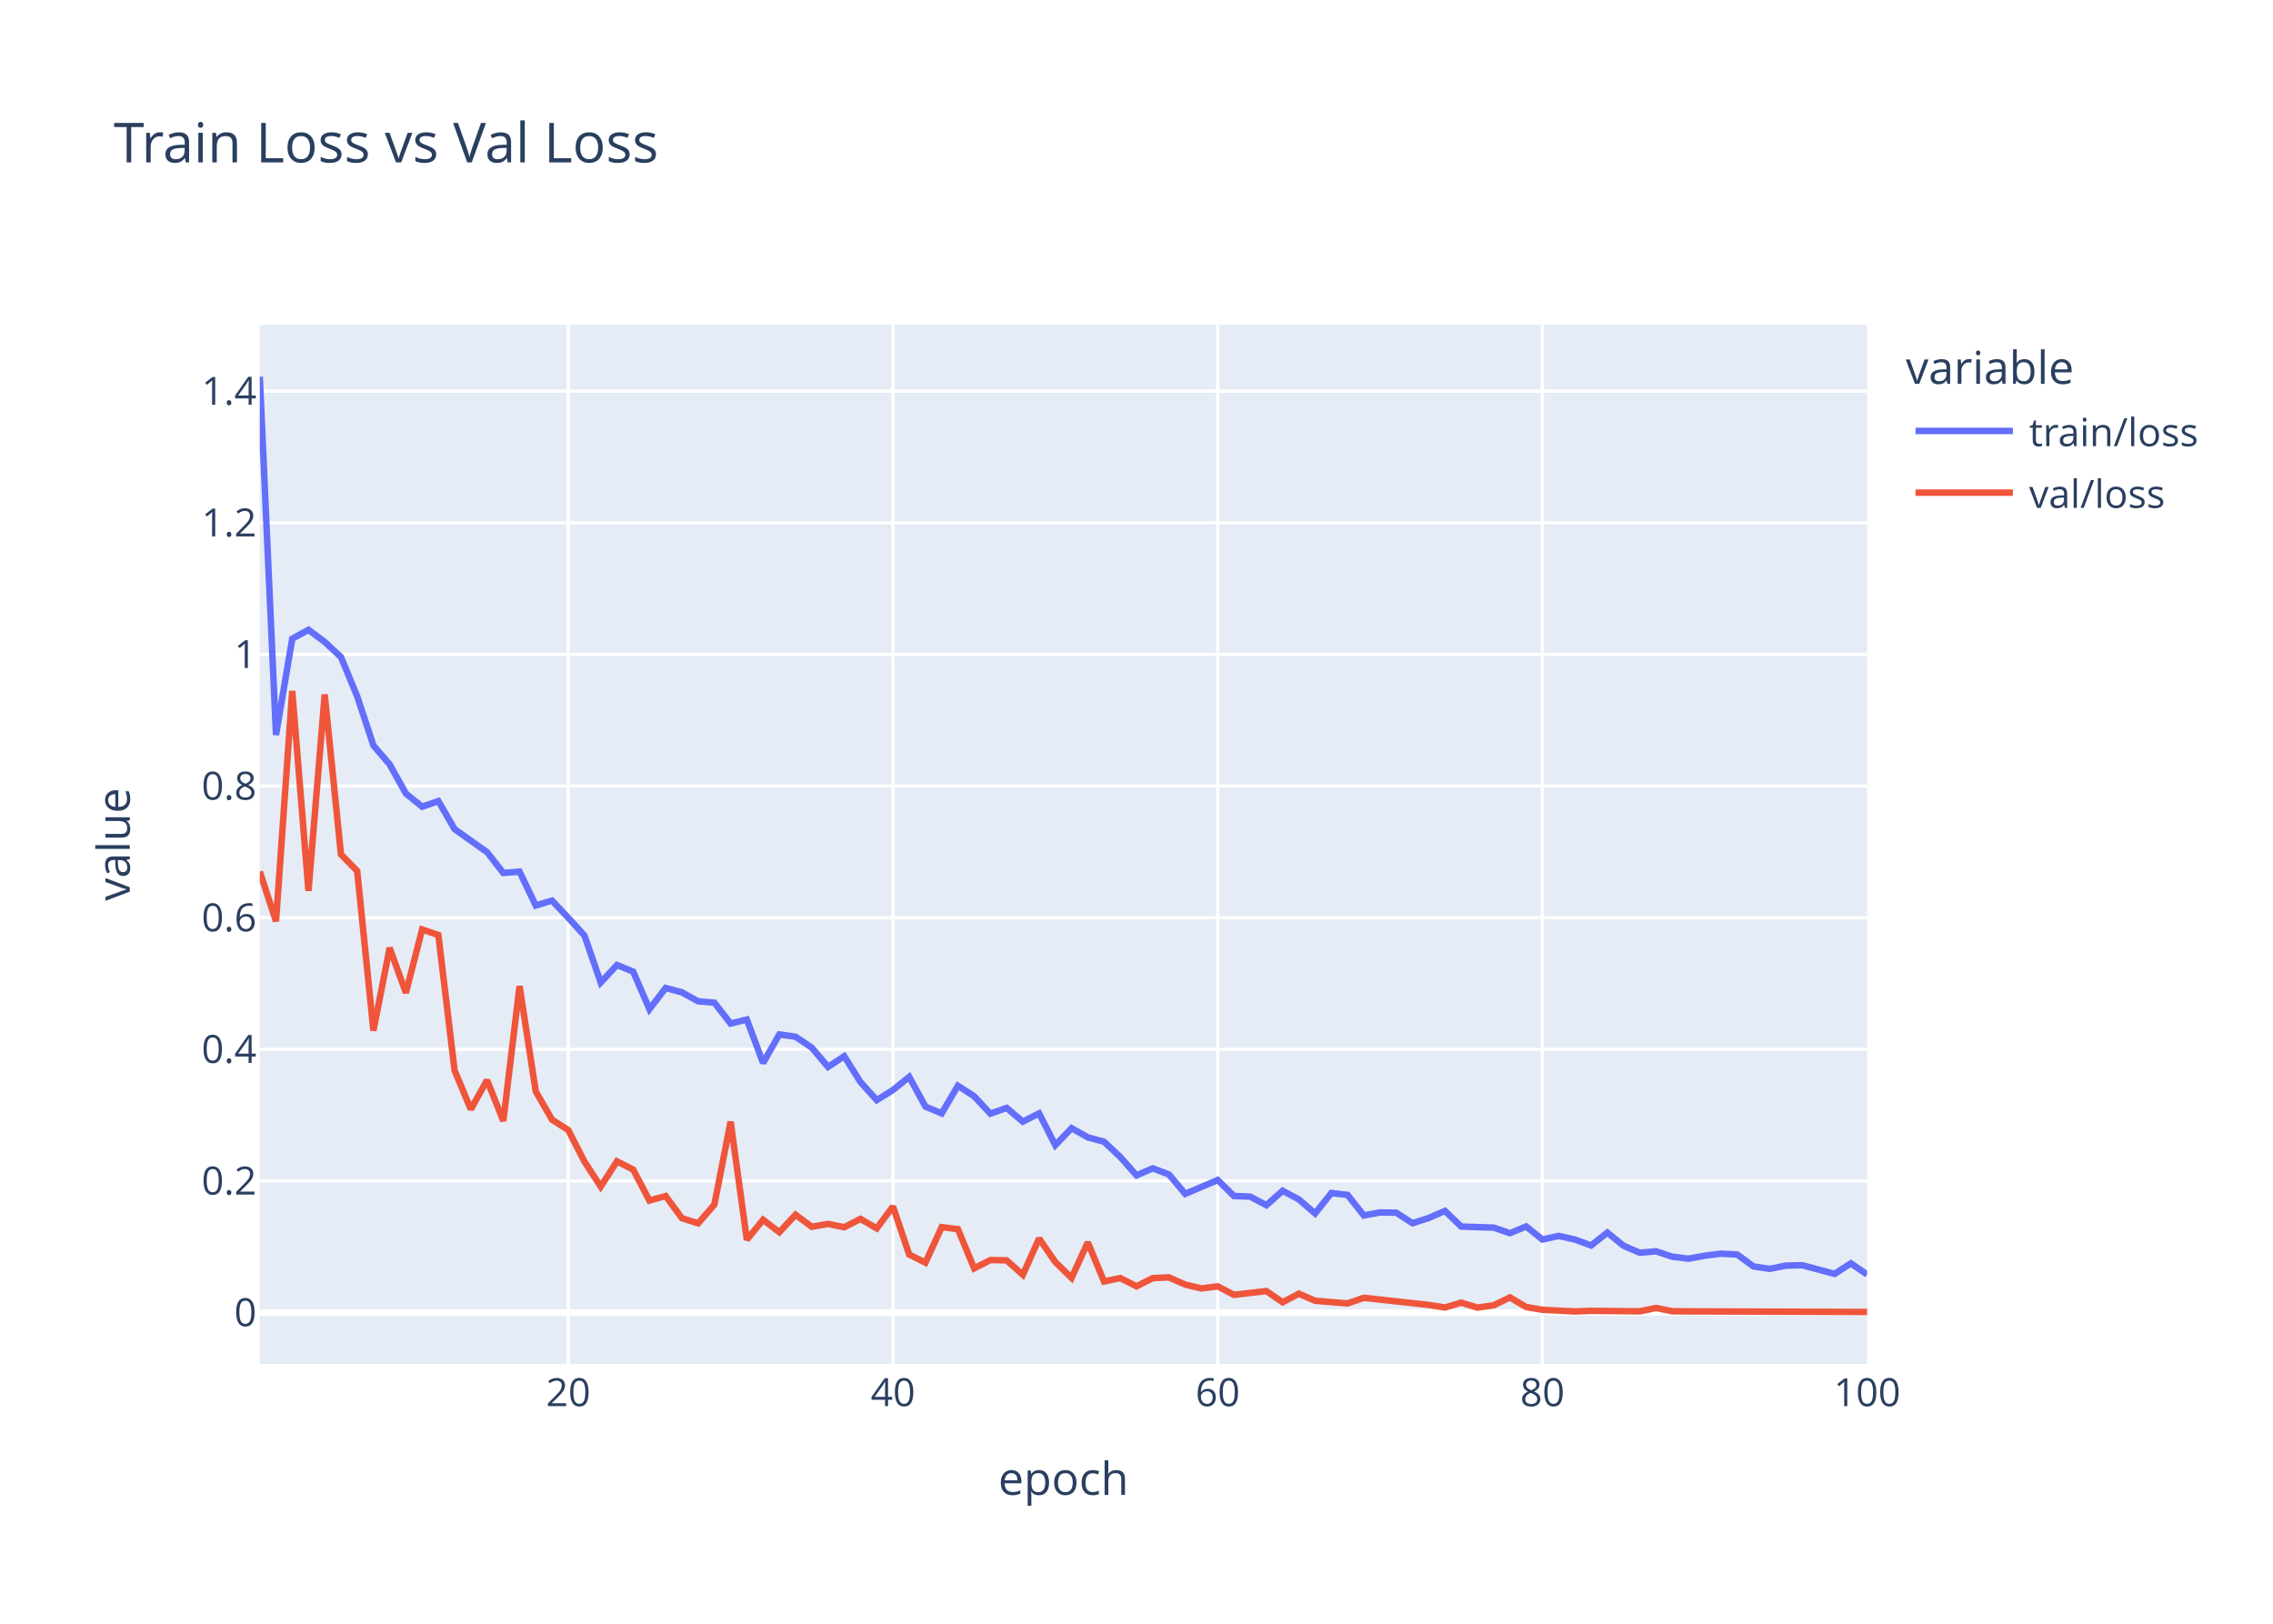
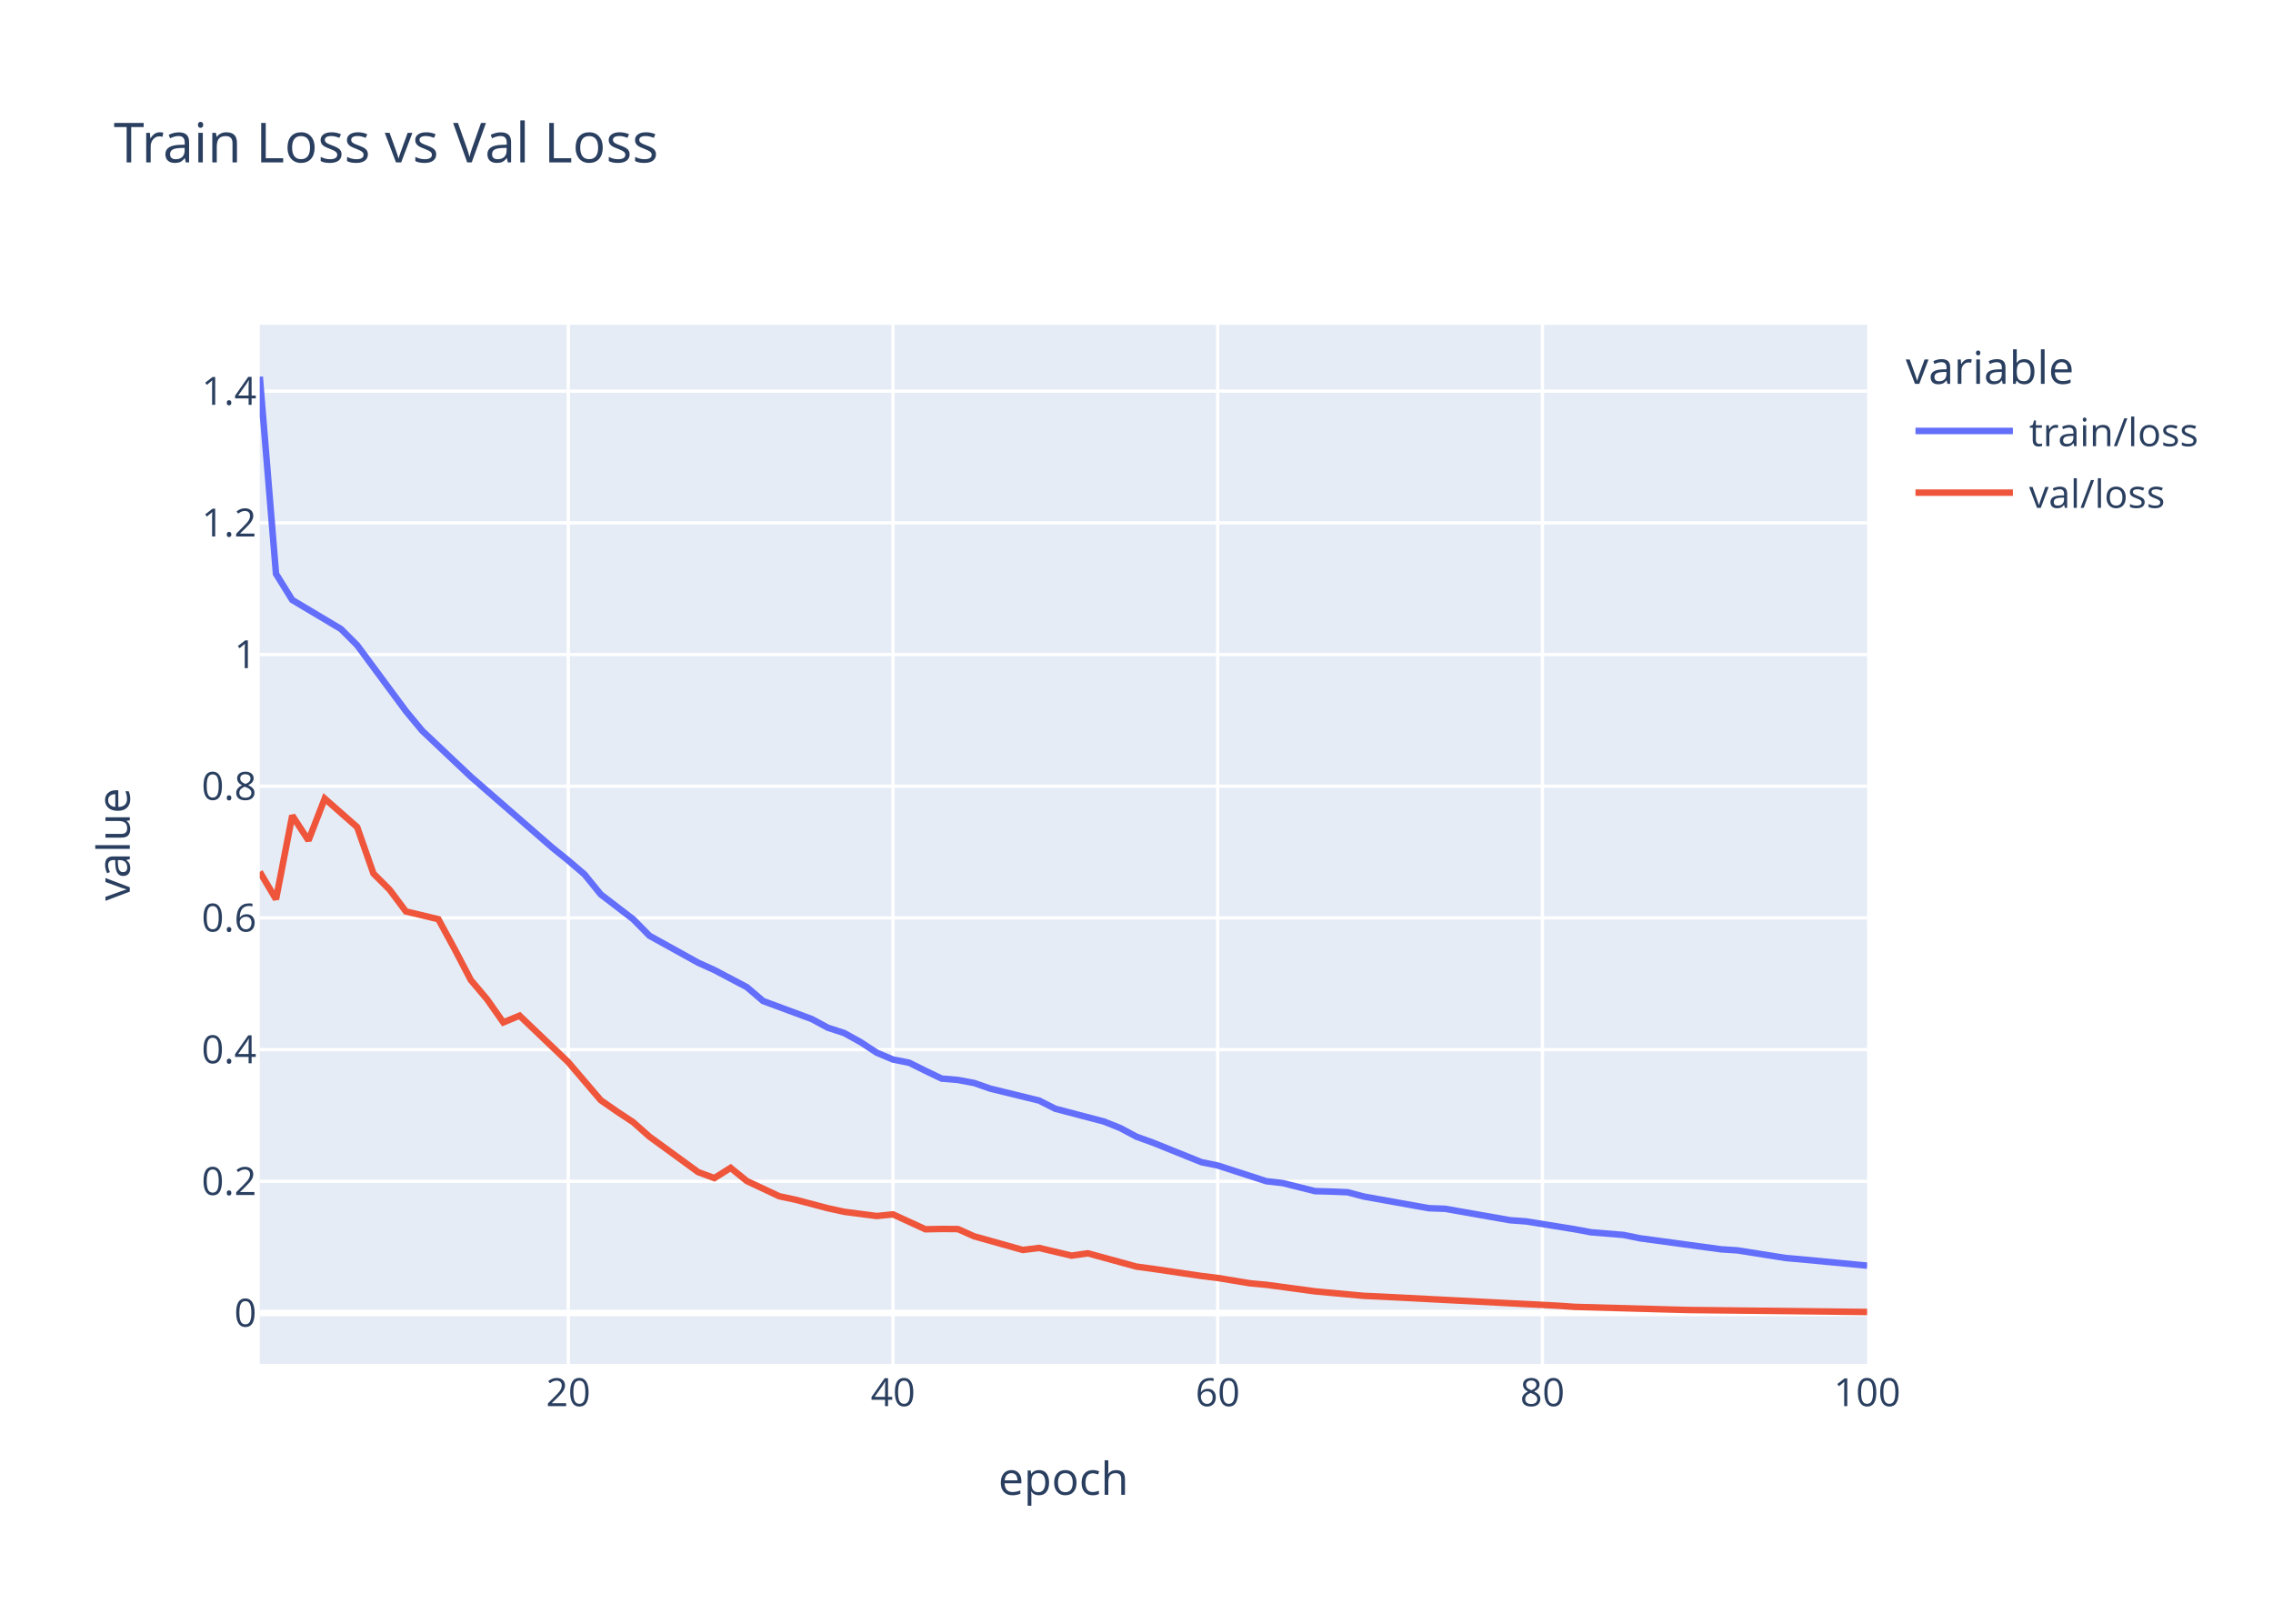
<svg xmlns="http://www.w3.org/2000/svg" class="main-svg" width="700" height="500" style="" viewBox="0 0 700 500">
  <rect x="0" y="0" width="700" height="500" style="fill: rgb(255, 255, 255); fill-opacity: 1;" />
-   <defs id="defs-3b05de">
+   <defs id="defs-c83b89">
    <g class="clips">
-       <clipPath id="clip3b05dexyplot" class="plotclip">
+       <clipPath id="clipc83b89xyplot" class="plotclip">
        <rect width="495" height="320" />
      </clipPath>
-       <clipPath class="axesclip" id="clip3b05dex">
+       <clipPath class="axesclip" id="clipc83b89x">
        <rect x="80" y="0" width="495" height="500" />
      </clipPath>
-       <clipPath class="axesclip" id="clip3b05dey">
+       <clipPath class="axesclip" id="clipc83b89y">
        <rect x="0" y="100" width="700" height="320" />
      </clipPath>
-       <clipPath class="axesclip" id="clip3b05dexy">
+       <clipPath class="axesclip" id="clipc83b89xy">
        <rect x="80" y="100" width="495" height="320" />
      </clipPath>
    </g>
    <g class="gradients" />
    <g class="patterns" />
  </defs>
  <g class="bglayer">
    <rect class="bg" x="80" y="100" width="495" height="320" style="fill: rgb(229, 236, 246); fill-opacity: 1; stroke-width: 0;" />
  </g>
  <g class="layer-below">
    <g class="imagelayer" />
    <g class="shapelayer" />
  </g>
  <g class="cartesianlayer">
    <g class="subplot xy">
      <g class="layer-subplot">
        <g class="shapelayer" />
        <g class="imagelayer" />
      </g>
      <g class="minor-gridlayer">
        <g class="x" />
        <g class="y" />
      </g>
      <g class="gridlayer">
        <g class="x">
          <path class="xgrid crisp" transform="translate(175,0)" d="M0,100v320" style="stroke: rgb(255, 255, 255); stroke-opacity: 1; stroke-width: 1px;" />
          <path class="xgrid crisp" transform="translate(275,0)" d="M0,100v320" style="stroke: rgb(255, 255, 255); stroke-opacity: 1; stroke-width: 1px;" />
          <path class="xgrid crisp" transform="translate(375,0)" d="M0,100v320" style="stroke: rgb(255, 255, 255); stroke-opacity: 1; stroke-width: 1px;" />
          <path class="xgrid crisp" transform="translate(475,0)" d="M0,100v320" style="stroke: rgb(255, 255, 255); stroke-opacity: 1; stroke-width: 1px;" />
        </g>
        <g class="y">
-           <path class="ygrid crisp" transform="translate(0,363.64)" d="M80,0h495" style="stroke: rgb(255, 255, 255); stroke-opacity: 1; stroke-width: 1px;" />
-           <path class="ygrid crisp" transform="translate(0,323.11)" d="M80,0h495" style="stroke: rgb(255, 255, 255); stroke-opacity: 1; stroke-width: 1px;" />
-           <path class="ygrid crisp" transform="translate(0,282.58)" d="M80,0h495" style="stroke: rgb(255, 255, 255); stroke-opacity: 1; stroke-width: 1px;" />
-           <path class="ygrid crisp" transform="translate(0,242.04)" d="M80,0h495" style="stroke: rgb(255, 255, 255); stroke-opacity: 1; stroke-width: 1px;" />
-           <path class="ygrid crisp" transform="translate(0,201.51)" d="M80,0h495" style="stroke: rgb(255, 255, 255); stroke-opacity: 1; stroke-width: 1px;" />
-           <path class="ygrid crisp" transform="translate(0,160.98)" d="M80,0h495" style="stroke: rgb(255, 255, 255); stroke-opacity: 1; stroke-width: 1px;" />
-           <path class="ygrid crisp" transform="translate(0,120.44)" d="M80,0h495" style="stroke: rgb(255, 255, 255); stroke-opacity: 1; stroke-width: 1px;" />
+           <path class="ygrid crisp" transform="translate(0,363.77)" d="M80,0h495" style="stroke: rgb(255, 255, 255); stroke-opacity: 1; stroke-width: 1px;" />
+           <path class="ygrid crisp" transform="translate(0,323.21)" d="M80,0h495" style="stroke: rgb(255, 255, 255); stroke-opacity: 1; stroke-width: 1px;" />
+           <path class="ygrid crisp" transform="translate(0,282.66)" d="M80,0h495" style="stroke: rgb(255, 255, 255); stroke-opacity: 1; stroke-width: 1px;" />
+           <path class="ygrid crisp" transform="translate(0,242.11)" d="M80,0h495" style="stroke: rgb(255, 255, 255); stroke-opacity: 1; stroke-width: 1px;" />
+           <path class="ygrid crisp" transform="translate(0,201.55)" d="M80,0h495" style="stroke: rgb(255, 255, 255); stroke-opacity: 1; stroke-width: 1px;" />
+           <path class="ygrid crisp" transform="translate(0,161)" d="M80,0h495" style="stroke: rgb(255, 255, 255); stroke-opacity: 1; stroke-width: 1px;" />
+           <path class="ygrid crisp" transform="translate(0,120.45)" d="M80,0h495" style="stroke: rgb(255, 255, 255); stroke-opacity: 1; stroke-width: 1px;" />
        </g>
      </g>
      <g class="zerolinelayer">
-         <path class="yzl zl crisp" transform="translate(0,404.17)" d="M80,0h495" style="stroke: rgb(255, 255, 255); stroke-opacity: 1; stroke-width: 2px;" />
+         <path class="yzl zl crisp" transform="translate(0,404.32)" d="M80,0h495" style="stroke: rgb(255, 255, 255); stroke-opacity: 1; stroke-width: 2px;" />
      </g>
      <g class="layer-between">
        <g class="shapelayer" />
        <g class="imagelayer" />
      </g>
      <path class="xlines-below" />
      <path class="ylines-below" />
      <g class="overlines-below" />
      <g class="xaxislayer-below" />
      <g class="yaxislayer-below" />
      <g class="overaxes-below" />
      <g class="overplot">
-         <g class="xy" transform="translate(80,100)" clip-path="url(#clip3b05dexyplot)">
+         <g class="xy" transform="translate(80,100)" clip-path="url(#clipc83b89xyplot)">
          <g class="scatterlayer mlayer">
-             <g class="trace scatter tracea7607e" style="stroke-miterlimit: 2; opacity: 1;">
+             <g class="trace scatter traceedbf31" style="stroke-miterlimit: 2; opacity: 1;">
              <g class="fills" />
              <g class="errorbars" />
              <g class="lines">
-                 <path class="js-line" d="M0,16L5,126.3L10,96.68L15,93.94L20,97.67L25,102.33L30,114.42L35,129.56L40,135.38L45,144.35L50,148.41L55,146.68L60,155.32L70,162.41L75,168.8L80,168.41L85,178.83L90,177.32L95,182.61L100,188.1L105,202.54L110,197.16L115,199.2L120,210.74L125,204.24L130,205.57L135,208.33L140,208.75L145,215.18L150,213.94L155,227.33L160,218.54L165,219.24L170,222.61L175,228.52L180,225.25L185,233.22L190,238.75L195,235.65L200,231.6L205,240.75L210,242.84L215,234.33L220,237.58L225,242.93L230,241.16L235,245.38L240,242.85L245,252.64L250,247.41L255,250.22L260,251.58L265,256.26L270,261.93L275,259.77L280,261.65L285,267.64L295,263.36L300,268.28L305,268.47L310,271.12L315,266.68L320,269.33L325,273.66L330,267.38L335,267.95L340,274.27L345,273.35L350,273.43L355,276.66L360,275.05L365,272.88L370,277.7L380,278.02L385,279.74L390,277.67L395,281.68L400,280.58L405,281.69L410,283.52L415,279.56L420,283.61L425,285.76L430,285.31L435,286.97L440,287.59L445,286.67L450,286.04L455,286.31L460,289.97L465,290.72L470,289.72L475,289.6L485,292.27L490,289.02L495,292.45" style="vector-effect: none; fill: none; stroke: rgb(99, 110, 250); stroke-opacity: 1; stroke-width: 2px; opacity: 1;" />
+                 <path class="js-line" d="M0,16L5,76.7L10,84.75L25,93.69L30,98.69L45,118.96L50,124.99L60,134.45L65,139.17L90,160.94L95,164.97L100,169.25L105,175.4L115,183.06L120,188.14L135,196.44L140,198.7L150,203.97L155,208.24L170,213.8L175,216.49L180,218.11L185,220.88L190,224.15L195,226.26L200,227.25L205,229.73L210,232.13L215,232.55L220,233.49L225,235.23L240,238.9L245,241.42L260,245.36L265,247.36L270,250.03L275,251.83L290,257.87L295,258.89L310,263.74L315,264.3L325,266.79L330,266.92L335,267.13L340,268.45L360,272.04L365,272.22L385,275.74L390,276.11L405,278.53L410,279.46L420,280.28L425,281.3L450,284.7L455,285.02L470,287.39L475,287.82L495,289.73" style="vector-effect: none; fill: none; stroke: rgb(99, 110, 250); stroke-opacity: 1; stroke-width: 2px; opacity: 1;" />
              </g>
              <g class="points" />
              <g class="text" />
            </g>
-             <g class="trace scatter trace18cac2" style="stroke-miterlimit: 2; opacity: 1;">
+             <g class="trace scatter trace16a4a6" style="stroke-miterlimit: 2; opacity: 1;">
              <g class="fills" />
              <g class="errorbars" />
              <g class="lines">
-                 <path class="js-line" d="M0,168.39L5,183.71L10,112.76L15,174.33L20,113.83L25,163.09L30,168.21L35,217.36L40,191.87L45,205.71L50,186.22L55,187.92L60,229.63L65,241.6L70,232.62L75,245.18L80,203.66L85,236.1L90,244.77L95,247.98L100,257.71L105,265.39L110,257.61L115,260.16L120,269.69L125,268.29L130,275.12L135,276.7L140,270.94L145,245.39L150,281.75L155,275.6L160,279.43L165,274.06L170,277.76L175,276.88L180,277.9L185,275.33L190,278.26L195,271.51L200,286.31L205,288.8L210,277.87L215,278.5L220,290.56L225,288.01L230,288.09L235,292.54L240,281.37L245,288.63L250,293.5L255,282.56L260,294.6L265,293.55L270,296.09L275,293.57L280,293.35L285,295.56L290,296.75L295,296.1L300,298.72L310,297.56L315,301.01L320,298.36L325,300.54L335,301.36L340,299.63L360,301.83L365,302.62L370,301.13L375,302.65L380,301.94L385,299.52L390,302.47L395,303.32L405,303.84L410,303.65L425,303.8L430,302.76L435,303.78L440,303.81L495,304" style="vector-effect: none; fill: none; stroke: rgb(239, 85, 59); stroke-opacity: 1; stroke-width: 2px; opacity: 1;" />
+                 <path class="js-line" d="M0,168.47L5,176.9L10,151.13L15,158.8L20,145.91L30,154.7L35,168.98L40,173.98L45,180.66L55,183.05L60,192.22L65,201.79L70,207.71L75,214.83L80,212.75L90,222.29L95,227.07L105,238.78L110,242.26L115,245.56L120,250L135,260.92L140,262.77L145,259.62L150,263.68L160,268.37L165,269.43L175,272.07L180,273.15L190,274.45L195,273.94L205,278.53L210,278.43L215,278.47L220,280.7L235,284.9L240,284.28L250,286.65L255,285.93L270,290.03L275,290.7L290,292.91L295,293.52L305,295.17L310,295.63L320,296.97L325,297.65L340,299.03L345,299.25L400,302.08L405,302.43L435,303.26L440,303.39L495,304" style="vector-effect: none; fill: none; stroke: rgb(239, 85, 59); stroke-opacity: 1; stroke-width: 2px; opacity: 1;" />
              </g>
              <g class="points" />
              <g class="text" />
            </g>
          </g>
        </g>
      </g>
      <path class="xlines-above crisp" d="M0,0" style="fill: none;" />
      <path class="ylines-above crisp" d="M0,0" style="fill: none;" />
      <g class="overlines-above" />
      <g class="xaxislayer-above">
        <g class="xtick">
          <text text-anchor="middle" x="0" y="433" transform="translate(175,0)" style="font-family: 'Open Sans', verdana, arial, sans-serif; font-size: 12px; fill: rgb(42, 63, 95); fill-opacity: 1; white-space: pre; opacity: 1;">20</text>
        </g>
        <g class="xtick">
          <text text-anchor="middle" x="0" y="433" style="font-family: 'Open Sans', verdana, arial, sans-serif; font-size: 12px; fill: rgb(42, 63, 95); fill-opacity: 1; white-space: pre; opacity: 1;" transform="translate(275,0)">40</text>
        </g>
        <g class="xtick">
          <text text-anchor="middle" x="0" y="433" style="font-family: 'Open Sans', verdana, arial, sans-serif; font-size: 12px; fill: rgb(42, 63, 95); fill-opacity: 1; white-space: pre; opacity: 1;" transform="translate(375,0)">60</text>
        </g>
        <g class="xtick">
          <text text-anchor="middle" x="0" y="433" style="font-family: 'Open Sans', verdana, arial, sans-serif; font-size: 12px; fill: rgb(42, 63, 95); fill-opacity: 1; white-space: pre; opacity: 1;" transform="translate(475,0)">80</text>
        </g>
        <g class="xtick">
          <text text-anchor="middle" x="0" y="433" style="font-family: 'Open Sans', verdana, arial, sans-serif; font-size: 12px; fill: rgb(42, 63, 95); fill-opacity: 1; white-space: pre; opacity: 1;" transform="translate(575,0)">100</text>
        </g>
      </g>
      <g class="yaxislayer-above">
        <g class="ytick">
-           <text text-anchor="end" x="79" y="4.2" transform="translate(0,404.17)" style="font-family: 'Open Sans', verdana, arial, sans-serif; font-size: 12px; fill: rgb(42, 63, 95); fill-opacity: 1; white-space: pre; opacity: 1;">0</text>
-         </g>
-         <g class="ytick">
-           <text text-anchor="end" x="79" y="4.2" style="font-family: 'Open Sans', verdana, arial, sans-serif; font-size: 12px; fill: rgb(42, 63, 95); fill-opacity: 1; white-space: pre; opacity: 1;" transform="translate(0,363.64)">0.2</text>
-         </g>
-         <g class="ytick">
-           <text text-anchor="end" x="79" y="4.2" style="font-family: 'Open Sans', verdana, arial, sans-serif; font-size: 12px; fill: rgb(42, 63, 95); fill-opacity: 1; white-space: pre; opacity: 1;" transform="translate(0,323.11)">0.4</text>
-         </g>
-         <g class="ytick">
-           <text text-anchor="end" x="79" y="4.2" style="font-family: 'Open Sans', verdana, arial, sans-serif; font-size: 12px; fill: rgb(42, 63, 95); fill-opacity: 1; white-space: pre; opacity: 1;" transform="translate(0,282.58)">0.6</text>
-         </g>
-         <g class="ytick">
-           <text text-anchor="end" x="79" y="4.2" style="font-family: 'Open Sans', verdana, arial, sans-serif; font-size: 12px; fill: rgb(42, 63, 95); fill-opacity: 1; white-space: pre; opacity: 1;" transform="translate(0,242.04)">0.8</text>
-         </g>
-         <g class="ytick">
-           <text text-anchor="end" x="79" y="4.2" style="font-family: 'Open Sans', verdana, arial, sans-serif; font-size: 12px; fill: rgb(42, 63, 95); fill-opacity: 1; white-space: pre; opacity: 1;" transform="translate(0,201.51)">1</text>
-         </g>
-         <g class="ytick">
-           <text text-anchor="end" x="79" y="4.2" style="font-family: 'Open Sans', verdana, arial, sans-serif; font-size: 12px; fill: rgb(42, 63, 95); fill-opacity: 1; white-space: pre; opacity: 1;" transform="translate(0,160.98)">1.2</text>
-         </g>
-         <g class="ytick">
-           <text text-anchor="end" x="79" y="4.2" style="font-family: 'Open Sans', verdana, arial, sans-serif; font-size: 12px; fill: rgb(42, 63, 95); fill-opacity: 1; white-space: pre; opacity: 1;" transform="translate(0,120.44)">1.4</text>
+           <text text-anchor="end" x="79" y="4.2" transform="translate(0,404.32)" style="font-family: 'Open Sans', verdana, arial, sans-serif; font-size: 12px; fill: rgb(42, 63, 95); fill-opacity: 1; white-space: pre; opacity: 1;">0</text>
+         </g>
+         <g class="ytick">
+           <text text-anchor="end" x="79" y="4.2" style="font-family: 'Open Sans', verdana, arial, sans-serif; font-size: 12px; fill: rgb(42, 63, 95); fill-opacity: 1; white-space: pre; opacity: 1;" transform="translate(0,363.77)">0.2</text>
+         </g>
+         <g class="ytick">
+           <text text-anchor="end" x="79" y="4.2" style="font-family: 'Open Sans', verdana, arial, sans-serif; font-size: 12px; fill: rgb(42, 63, 95); fill-opacity: 1; white-space: pre; opacity: 1;" transform="translate(0,323.21)">0.4</text>
+         </g>
+         <g class="ytick">
+           <text text-anchor="end" x="79" y="4.2" style="font-family: 'Open Sans', verdana, arial, sans-serif; font-size: 12px; fill: rgb(42, 63, 95); fill-opacity: 1; white-space: pre; opacity: 1;" transform="translate(0,282.66)">0.6</text>
+         </g>
+         <g class="ytick">
+           <text text-anchor="end" x="79" y="4.2" style="font-family: 'Open Sans', verdana, arial, sans-serif; font-size: 12px; fill: rgb(42, 63, 95); fill-opacity: 1; white-space: pre; opacity: 1;" transform="translate(0,242.11)">0.8</text>
+         </g>
+         <g class="ytick">
+           <text text-anchor="end" x="79" y="4.2" style="font-family: 'Open Sans', verdana, arial, sans-serif; font-size: 12px; fill: rgb(42, 63, 95); fill-opacity: 1; white-space: pre; opacity: 1;" transform="translate(0,201.55)">1</text>
+         </g>
+         <g class="ytick">
+           <text text-anchor="end" x="79" y="4.2" style="font-family: 'Open Sans', verdana, arial, sans-serif; font-size: 12px; fill: rgb(42, 63, 95); fill-opacity: 1; white-space: pre; opacity: 1;" transform="translate(0,161)">1.2</text>
+         </g>
+         <g class="ytick">
+           <text text-anchor="end" x="79" y="4.2" style="font-family: 'Open Sans', verdana, arial, sans-serif; font-size: 12px; fill: rgb(42, 63, 95); fill-opacity: 1; white-space: pre; opacity: 1;" transform="translate(0,120.45)">1.4</text>
        </g>
      </g>
      <g class="overaxes-above" />
    </g>
  </g>
  <g class="polarlayer" />
  <g class="smithlayer" />
  <g class="ternarylayer" />
  <g class="geolayer" />
  <g class="funnelarealayer" />
  <g class="pielayer" />
  <g class="iciclelayer" />
  <g class="treemaplayer" />
  <g class="sunburstlayer" />
  <g class="glimages" />
-   <defs id="topdefs-3b05de">
+   <defs id="topdefs-c83b89">
    <g class="clips" />
-     <clipPath id="legend3b05de">
+     <clipPath id="legendc83b89">
      <rect width="103" height="67" x="0" y="0" />
    </clipPath>
  </defs>
  <g class="layer-above">
    <g class="imagelayer" />
    <g class="shapelayer" />
  </g>
  <g class="infolayer">
    <g class="legend" pointer-events="all" transform="translate(584.9,100)">
      <rect class="bg" shape-rendering="crispEdges" width="103" height="67" x="0" y="0" style="stroke: rgb(68, 68, 68); stroke-opacity: 1; fill: rgb(255, 255, 255); fill-opacity: 1; stroke-width: 0px;" />
-       <g class="scrollbox" transform="" clip-path="url(#legend3b05de)">
+       <g class="scrollbox" transform="" clip-path="url(#legendc83b89)">
        <text class="legendtitletext" text-anchor="start" x="2" y="18.2" style="font-family: 'Open Sans', verdana, arial, sans-serif; font-size: 14px; fill: rgb(42, 63, 95); fill-opacity: 1; white-space: pre;">variable</text>
        <g class="groups" transform="">
          <g class="traces" transform="translate(0,32.7)" style="opacity: 1;">
            <text class="legendtext" text-anchor="start" x="40" y="4.68" style="font-family: 'Open Sans', verdana, arial, sans-serif; font-size: 12px; fill: rgb(42, 63, 95); fill-opacity: 1; white-space: pre;">train/loss</text>
            <g class="layers" style="opacity: 1;">
              <g class="legendfill" />
              <g class="legendlines">
                <path class="js-line" d="M5,0h30" style="fill: none; stroke: rgb(99, 110, 250); stroke-opacity: 1; stroke-width: 2px;" />
              </g>
              <g class="legendsymbols">
                <g class="legendpoints" />
              </g>
            </g>
            <rect class="legendtoggle" x="0" y="-9.5" width="97.016" height="19" style="fill: rgb(0, 0, 0); fill-opacity: 0;" />
          </g>
        </g>
        <g class="groups" transform="">
          <g class="traces" transform="translate(0,51.7)" style="opacity: 1;">
            <text class="legendtext" text-anchor="start" x="40" y="4.68" style="font-family: 'Open Sans', verdana, arial, sans-serif; font-size: 12px; fill: rgb(42, 63, 95); fill-opacity: 1; white-space: pre;">val/loss</text>
            <g class="layers" style="opacity: 1;">
              <g class="legendfill" />
              <g class="legendlines">
                <path class="js-line" d="M5,0h30" style="fill: none; stroke: rgb(239, 85, 59); stroke-opacity: 1; stroke-width: 2px;" />
              </g>
              <g class="legendsymbols">
                <g class="legendpoints" />
              </g>
            </g>
            <rect class="legendtoggle" x="0" y="-9.5" width="97.016" height="19" style="fill: rgb(0, 0, 0); fill-opacity: 0;" />
          </g>
        </g>
      </g>
      <rect class="scrollbar" rx="20" ry="3" width="0" height="0" x="0" y="0" style="fill: rgb(128, 139, 164); fill-opacity: 1;" />
    </g>
    <g class="g-gtitle">
      <text class="gtitle" x="35" y="50" text-anchor="start" dy="0em" style="opacity: 1; font-family: 'Open Sans', verdana, arial, sans-serif; font-size: 17px; fill: rgb(42, 63, 95); fill-opacity: 1; white-space: pre;">Train Loss vs Val Loss</text>
    </g>
    <g class="g-xtitle">
      <text class="xtitle" x="327.5" y="460.3" text-anchor="middle" style="opacity: 1; font-family: 'Open Sans', verdana, arial, sans-serif; font-size: 14px; fill: rgb(42, 63, 95); fill-opacity: 1; white-space: pre;">epoch</text>
    </g>
    <g class="g-ytitle">
      <text class="ytitle" transform="rotate(-90,39.975,260)" x="39.975" y="260" text-anchor="middle" style="opacity: 1; font-family: 'Open Sans', verdana, arial, sans-serif; font-size: 14px; fill: rgb(42, 63, 95); fill-opacity: 1; white-space: pre;">value</text>
    </g>
  </g>
</svg>
